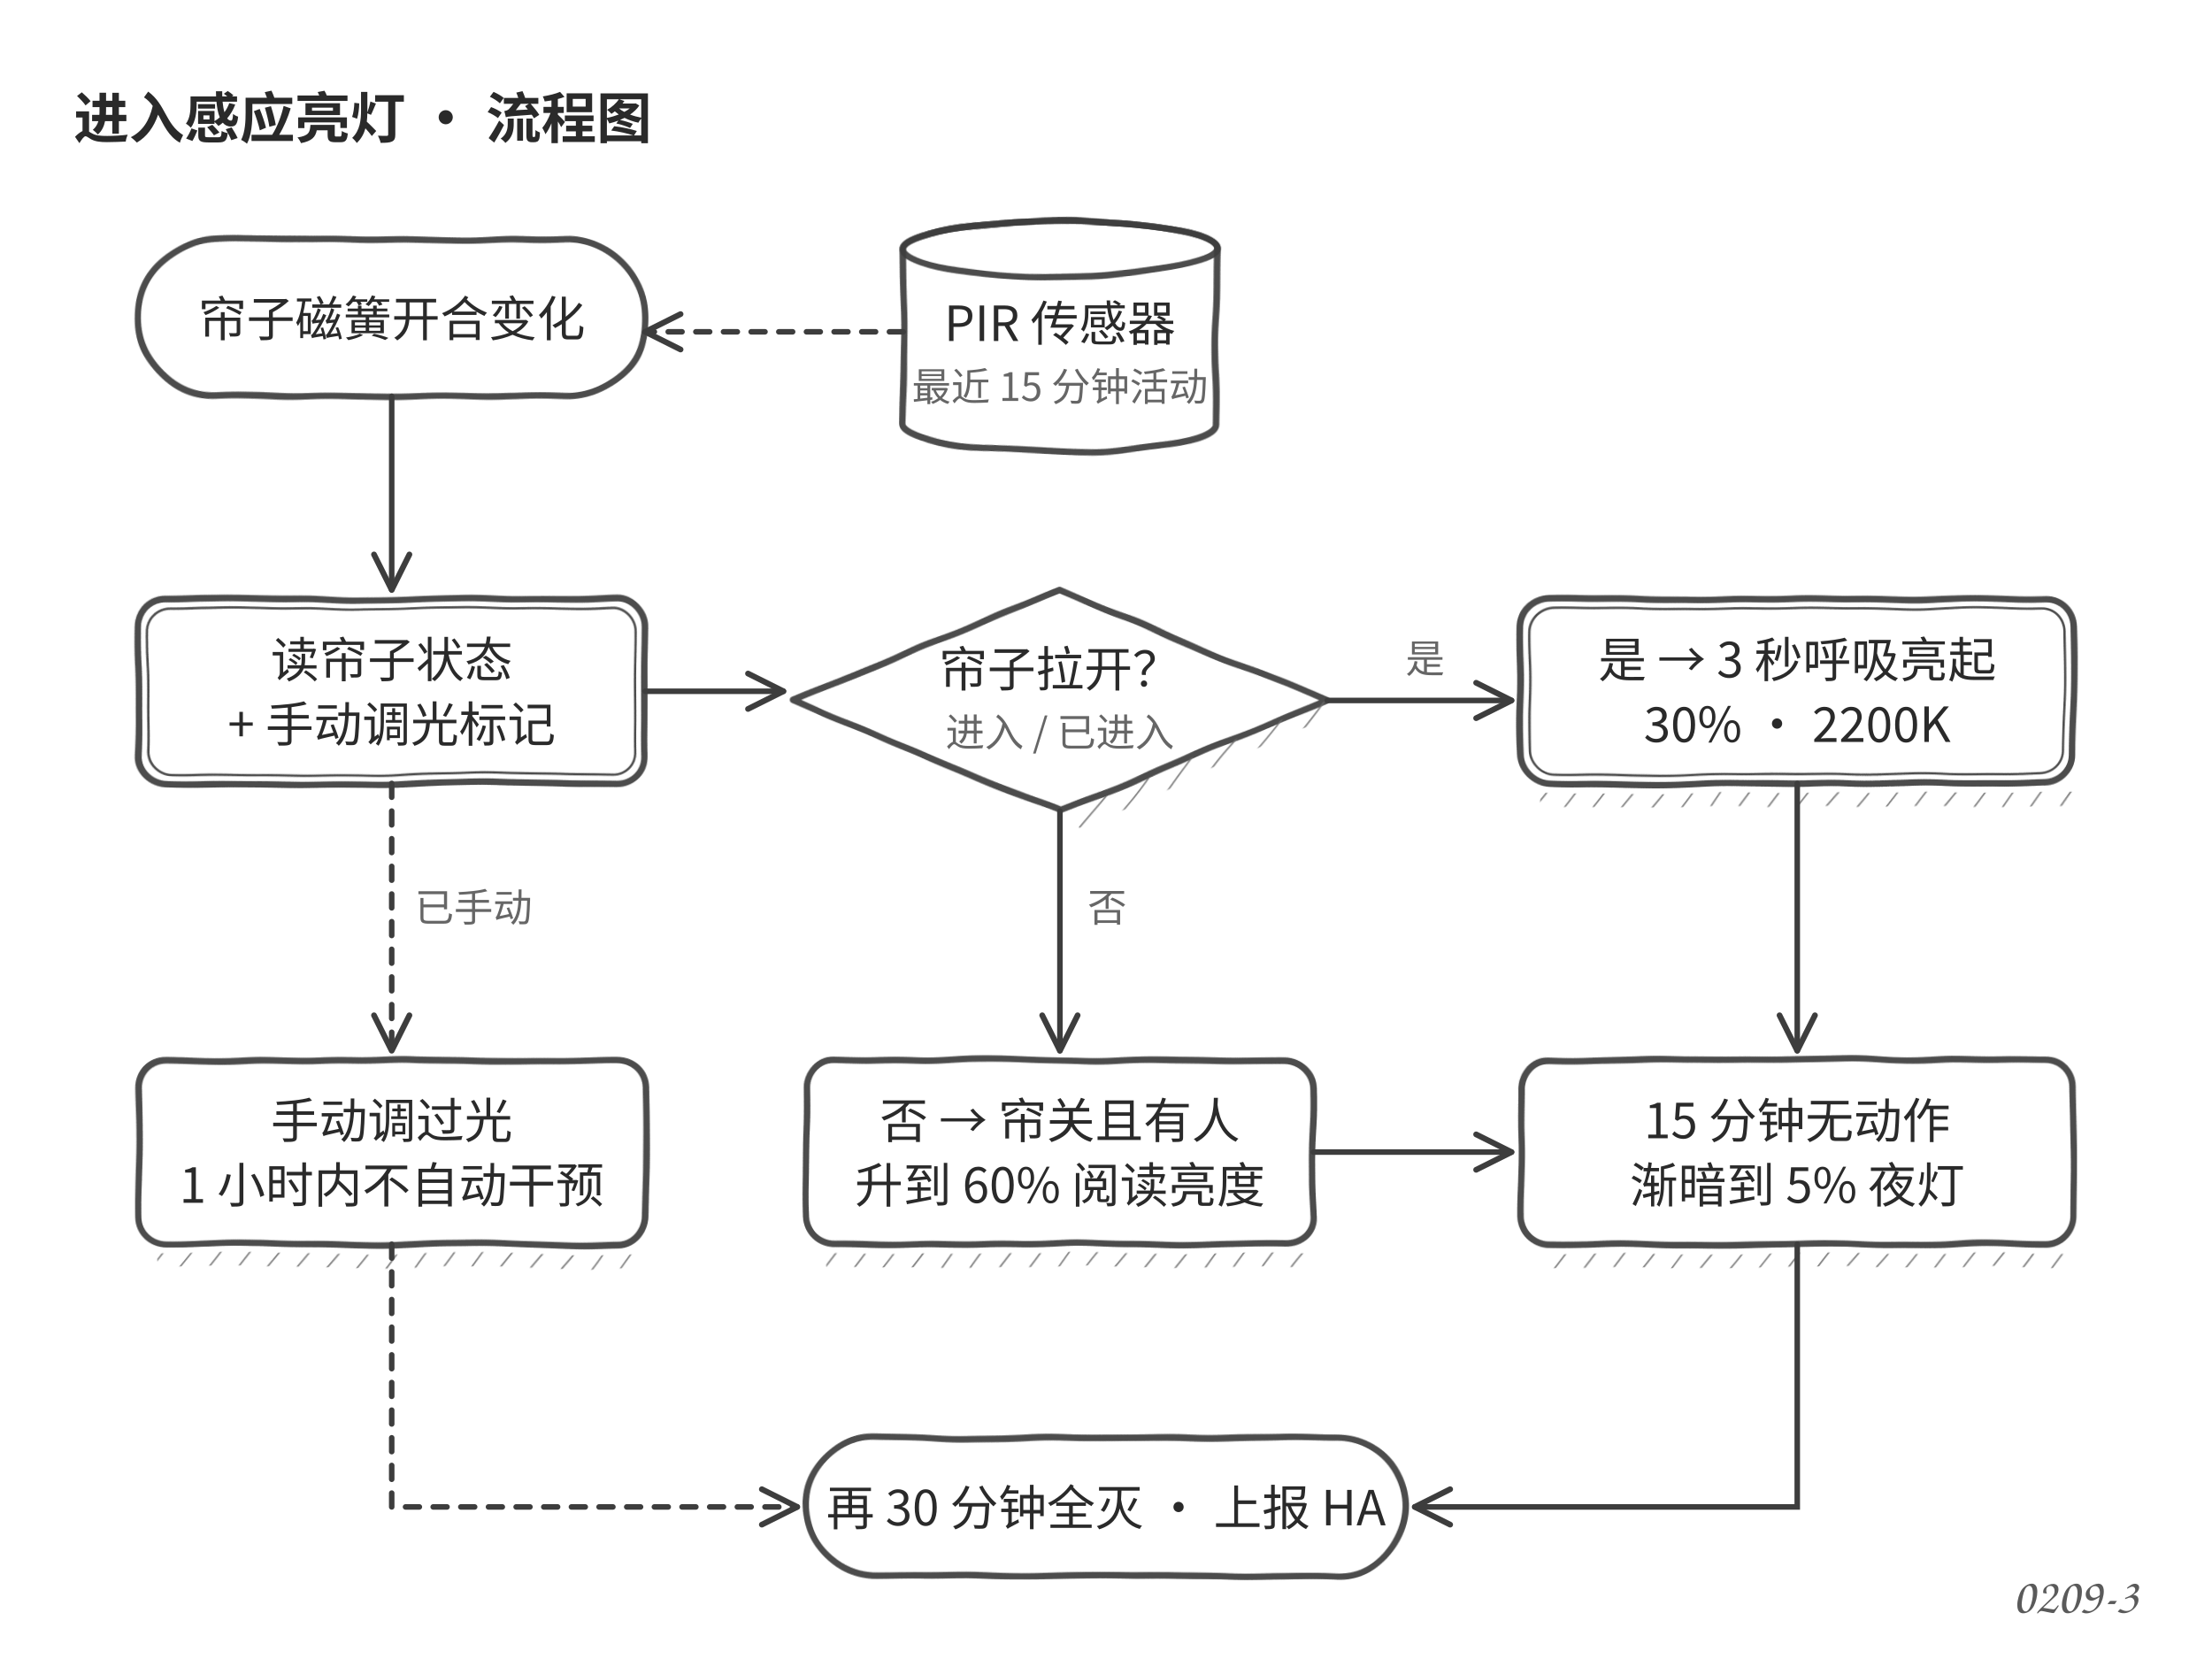
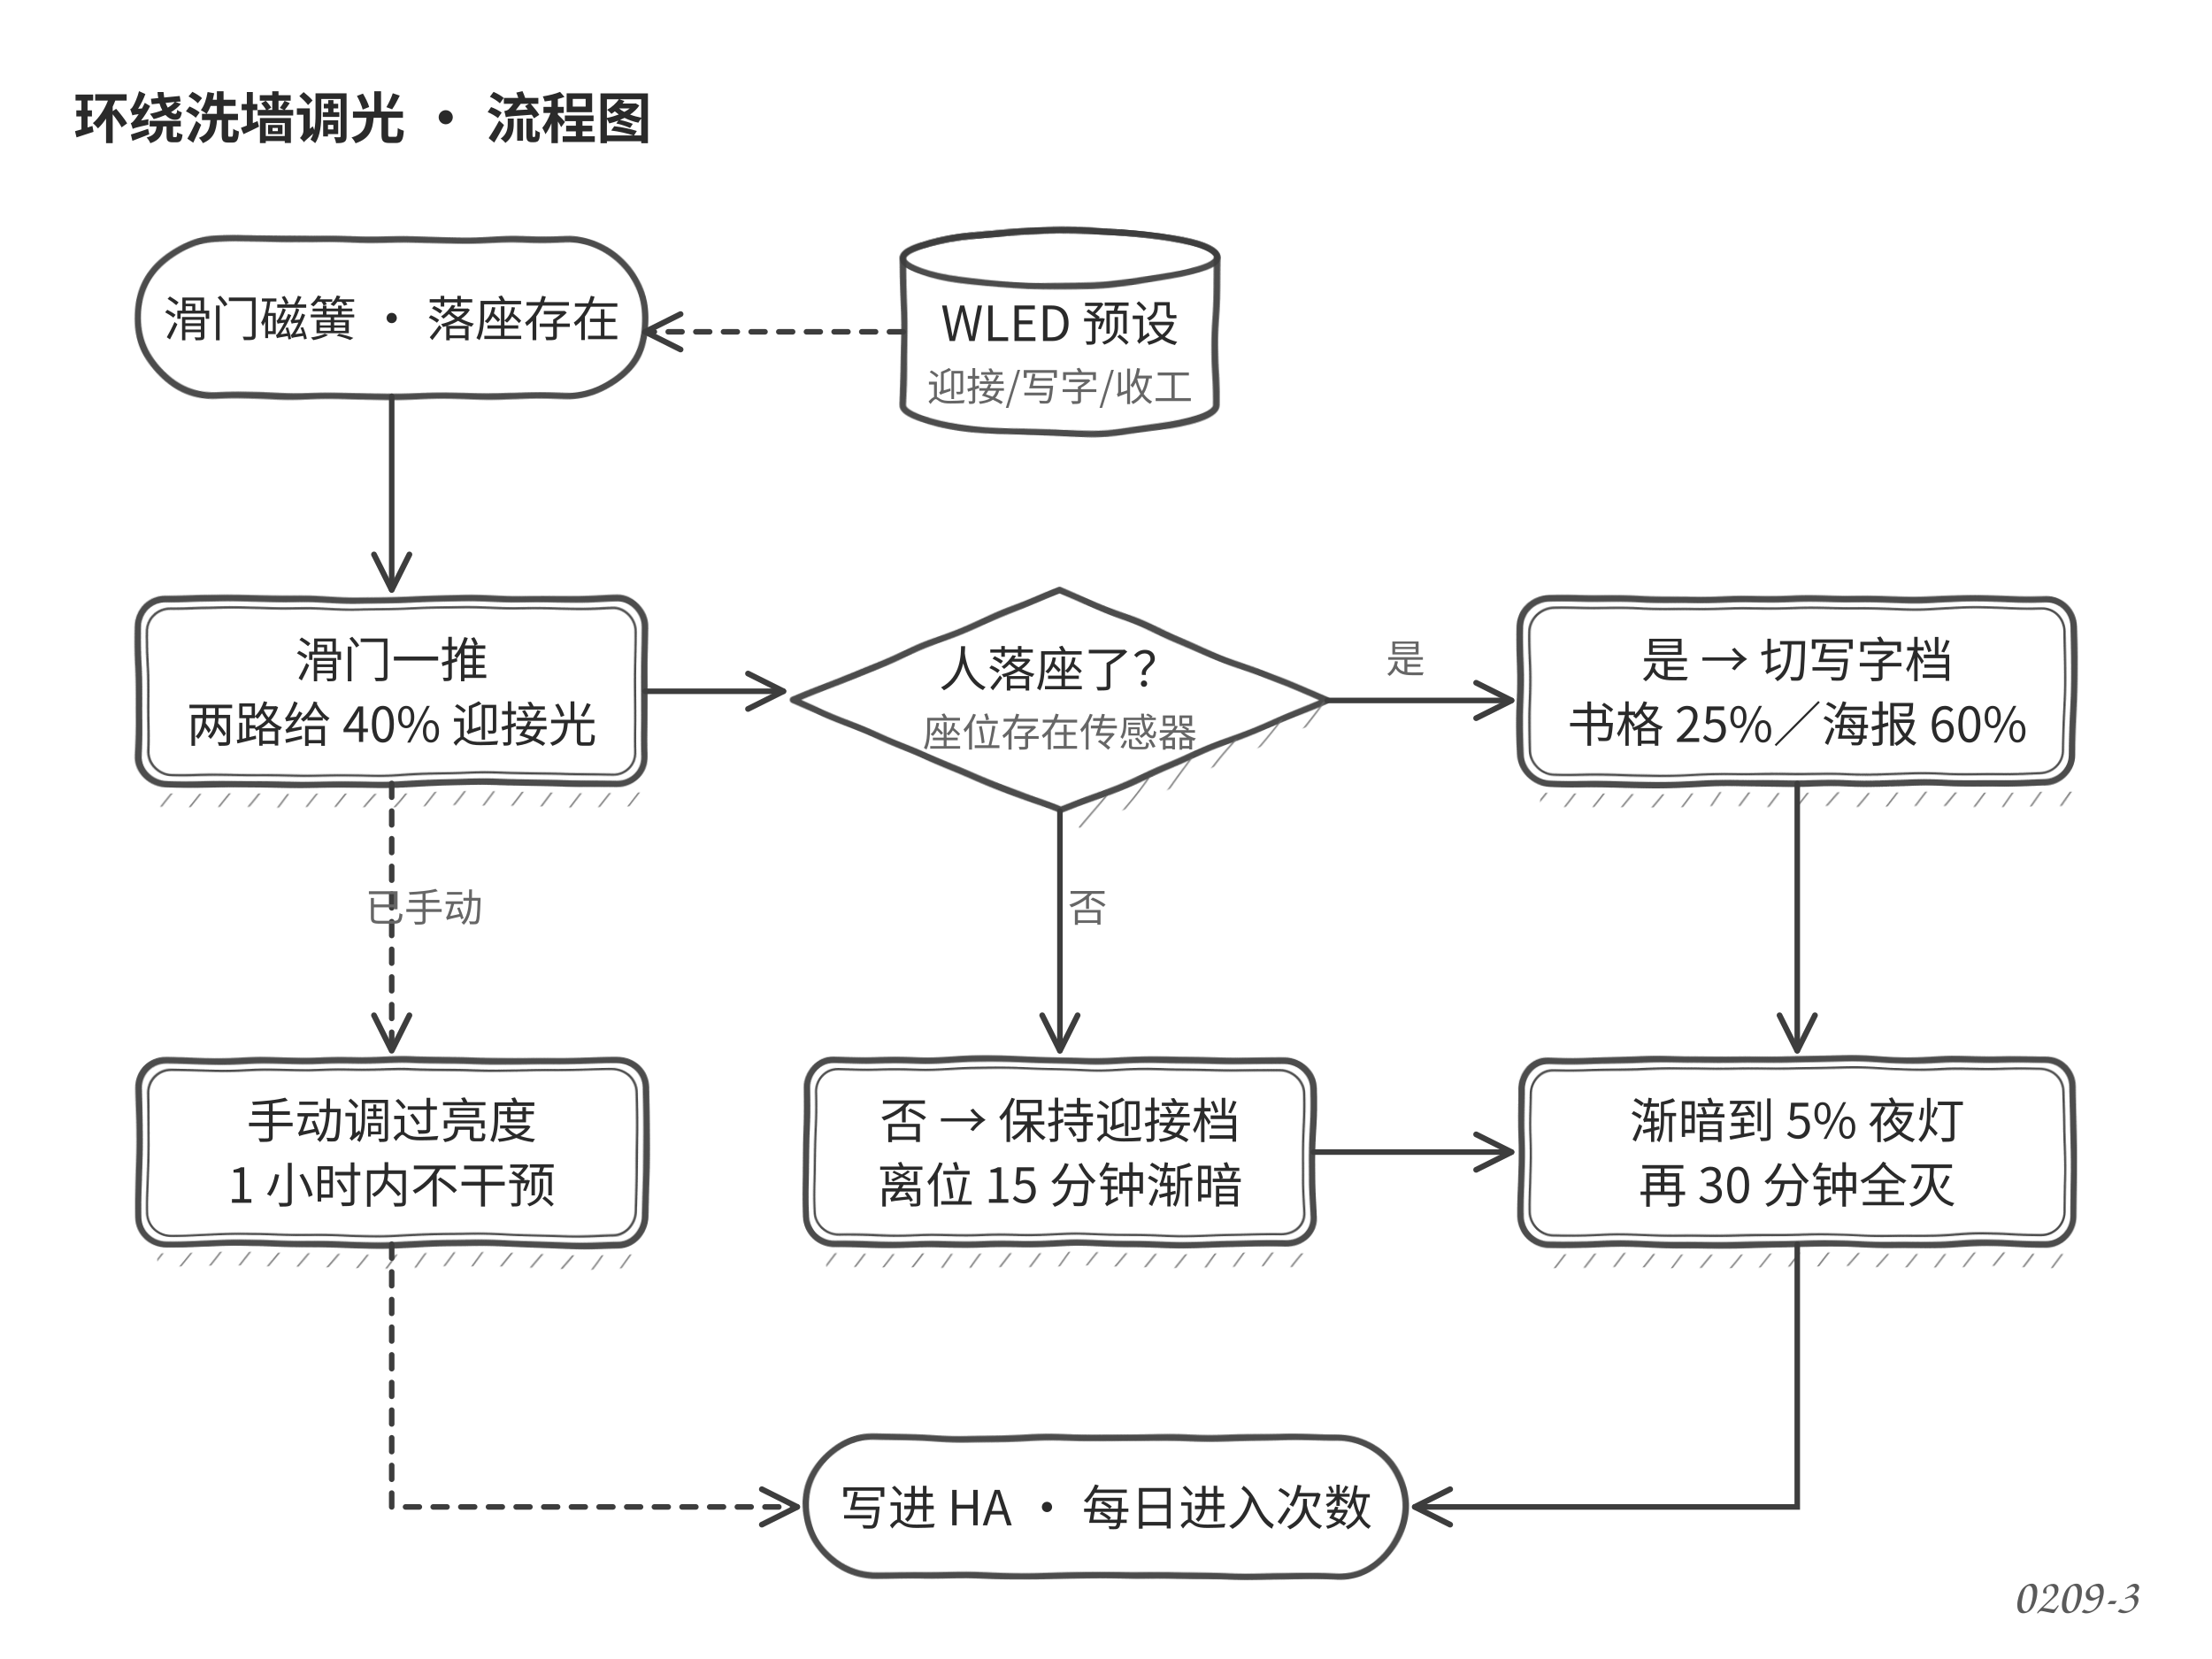
<svg xmlns="http://www.w3.org/2000/svg" viewBox="0 0 480 360" width="480" height="360" font-family="'Noto Sans SC','PingFang SC','Noto Sans CJK SC',sans-serif">
  <defs>
    <filter id="p0209-3-pencil" x="-5%" y="-5%" width="110%" height="110%">
      <feTurbulence type="fractalNoise" baseFrequency="0.045" numOctaves="2" seed="5" result="n" />
      <feDisplacementMap in="SourceGraphic" in2="n" scale="1.4" xChannelSelector="R" yChannelSelector="G" />
    </filter>
    <pattern id="p0209-3-shade" width="5" height="5" patternUnits="userSpaceOnUse" patternTransform="rotate(38)">
      <line x1="0" y1="0" x2="0" y2="5" stroke="#6b6b6b" stroke-width="0.7" stroke-opacity="0.8" />
    </pattern>
    <marker id="p0209-3-arrow" viewBox="0 0 10 10" refX="9" refY="5" markerWidth="8" markerHeight="8" orient="auto-start-reverse">
      <path d="M1 1 L9 5 L1 9" fill="none" stroke="#3d3d3d" stroke-width="1.3" stroke-linecap="round" stroke-linejoin="round" />
    </marker>
  </defs>
-   <text x="16" y="30" font-weight="700" font-size="12" fill="#2a2a2a">进入感应亮灯 · 流程图</text>
+   <text x="16" y="30" font-weight="700" font-size="12" fill="#2a2a2a">环绕洗墙调光 · 流程图</text>
  <g filter="url(#p0209-3-pencil)" stroke="#3d3d3d" fill="none" stroke-linecap="round" stroke-linejoin="round" stroke-width="1.4" stroke-opacity="0.92">
-     <rect x="30" y="52" width="110" height="34" rx="17" />
-     <path d="M196 54 a34 6 0 0 1 68 0 v38 a34 6 0 0 1 -68 0 Z" />
-     <ellipse cx="230" cy="54" rx="34" ry="6" />
+     <rect x="30" y="52" width="110" height="34" rx="17.0" />
+     <path d="M196 56 a34.0 6 0 0 1 68 0 v32 a34.0 6 0 0 1 -68 0 Z" />
+     <ellipse cx="230.0" cy="56" rx="34.0" ry="6" />
    <rect x="30" y="130" width="110" height="40" rx="6" />
    <rect x="32" y="132" width="106" height="36" rx="5" stroke-width="0.5" />
-     <path d="M230 128 l58 24 l-58 24 l-58 -24 Z" />
+     <path d="M34 172 h106 v3 h-106 Z" fill="url(#p0209-3-shade)" stroke="none" />
+     <path d="M230.0 128 l58.0 24.0 l-58.0 24.0 l-58.0 -24.0 Z" />
+     <path d="M232.0 176 l56.0 -24.0 l4 2 l-58.0 26.0 Z" fill="url(#p0209-3-shade)" stroke="none" />
    <rect x="330" y="130" width="120" height="40" rx="6" />
    <rect x="332" y="132" width="116" height="36" rx="5" stroke-width="0.5" />
+     <path d="M334 172 h116 v3 h-116 Z" fill="url(#p0209-3-shade)" stroke="none" />
    <rect x="30" y="230" width="110" height="40" rx="6" />
+     <rect x="32" y="232" width="106" height="36" rx="5" stroke-width="0.5" />
+     <path d="M34 272 h106 v3 h-106 Z" fill="url(#p0209-3-shade)" stroke="none" />
    <rect x="175" y="230" width="110" height="40" rx="6" />
+     <rect x="177" y="232" width="106" height="36" rx="5" stroke-width="0.5" />
+     <path d="M179 272 h106 v3 h-106 Z" fill="url(#p0209-3-shade)" stroke="none" />
    <rect x="330" y="230" width="120" height="40" rx="6" />
-     <path d="M232 176 l56 -24 l4 2 l-58 26 Z" fill="url(#p0209-3-shade)" stroke="none" />
-     <path d="M334 172 h116 v3 h-116 Z" fill="url(#p0209-3-shade)" stroke="none" />
-     <path d="M34 272 h106 v3 h-106 Z M179 272 h106 v3 h-106 Z M334 272 h116 v3 h-116 Z" fill="url(#p0209-3-shade)" stroke="none" />
-     <rect x="175" y="312" width="130" height="30" rx="15" />
+     <rect x="332" y="232" width="116" height="36" rx="5" stroke-width="0.5" />
+     <path d="M334 272 h116 v3 h-116 Z" fill="url(#p0209-3-shade)" stroke="none" />
+     <rect x="175" y="312" width="130" height="30" rx="15.0" />
  </g>
  <g stroke="#3d3d3d" stroke-width="1.2" fill="none" marker-end="url(#p0209-3-arrow)" stroke-linecap="round">
    <path d="M85 86 V128" />
    <path d="M196 72 Q160 72 140 72" stroke-dasharray="3 3" />
    <path d="M140 150 H170" />
    <path d="M288 152 H328" />
    <path d="M230 176 V228" />
    <path d="M390 170 V228" />
    <path d="M85 170 V228" stroke-dasharray="3 3" />
    <path d="M285 250 H328" />
    <path d="M390 270 V327 H307" />
    <path d="M85 270 V327 H173" stroke-dasharray="3 3" />
  </g>
  <g font-size="10.5" fill="#2a2a2a" text-anchor="middle">
-     <text x="85" y="73">帘子磁簧开合变化</text>
-     <text x="230" y="74">PIR 传感器</text>
-     <text x="230" y="87" font-size="8.5" fill="#666">最近 15 分钟活动</text>
-     <text x="85" y="147">读帘子状态</text>
-     <text x="85" y="161">+ 手动调光标记</text>
-     <text x="230" y="149">帘子拉开？</text>
-     <text x="230" y="162" font-size="8.5" fill="#666">进入 / 已进入</text>
-     <text x="390" y="147">是 → 3 秒呼吸亮起</text>
-     <text x="390" y="161">30% · 2200K</text>
-     <text x="85" y="247">手动调过光</text>
-     <text x="85" y="261">1 小时内不自动干预</text>
-     <text x="230" y="247">否 → 帘关且有人</text>
-     <text x="230" y="261">升到 60% 阅读亮度</text>
-     <text x="390" y="247">15 分钟无动作</text>
-     <text x="390" y="261">渐暗到 5% 夜灯</text>
-     <text x="240" y="331">再 30 分钟全灭 · 上报 HA</text>
-   </g>
-   <g font-size="8.5" fill="#666">
-     <text x="305" y="146">是</text>
-     <text x="236" y="200">否</text>
-     <text x="90" y="200">已手动</text>
+     <text x="85" y="73">滑门磁簧 · 落座存在</text>
+     <text x="230" y="74">WLED 预设</text>
+     <text x="230" y="87" font-size="8.5" fill="#666">迎接/写字/收工</text>
+     <text x="85" y="147">滑门一推</text>
+     <text x="85" y="161">两路给 40% 迎接光</text>
+     <text x="230" y="149">人落座了？</text>
+     <text x="230" y="162" font-size="8.5" fill="#666">座位存在传感器</text>
+     <text x="390" y="147">是 → 切写字档</text>
+     <text x="390" y="161">书格 25%／海报 60%</text>
+     <text x="85" y="247">手动调过亮度</text>
+     <text x="85" y="261">1 小时内不干预</text>
+     <text x="230" y="247">否 → 保持迎接档</text>
+     <text x="230" y="261">离位 15 分钟渐暗</text>
+     <text x="390" y="247">渐暗到 5% 夜灯</text>
+     <text x="390" y="261">再 30 分钟全灭</text>
+     <text x="240" y="331">写进 HA · 每日进入次数</text>
+     <text x="305" y="146" font-size="8.5" fill="#666">是</text>
+     <text x="236" y="200" font-size="8.5" fill="#666">否</text>
+     <text x="92" y="200" font-size="8.5" fill="#666">已手动</text>
  </g>
  <text x="464" y="350" text-anchor="end" font-family="'Long Cang','Kaiti SC',cursive" font-size="11" fill="#5a5a5a">0209-3</text>
</svg>
